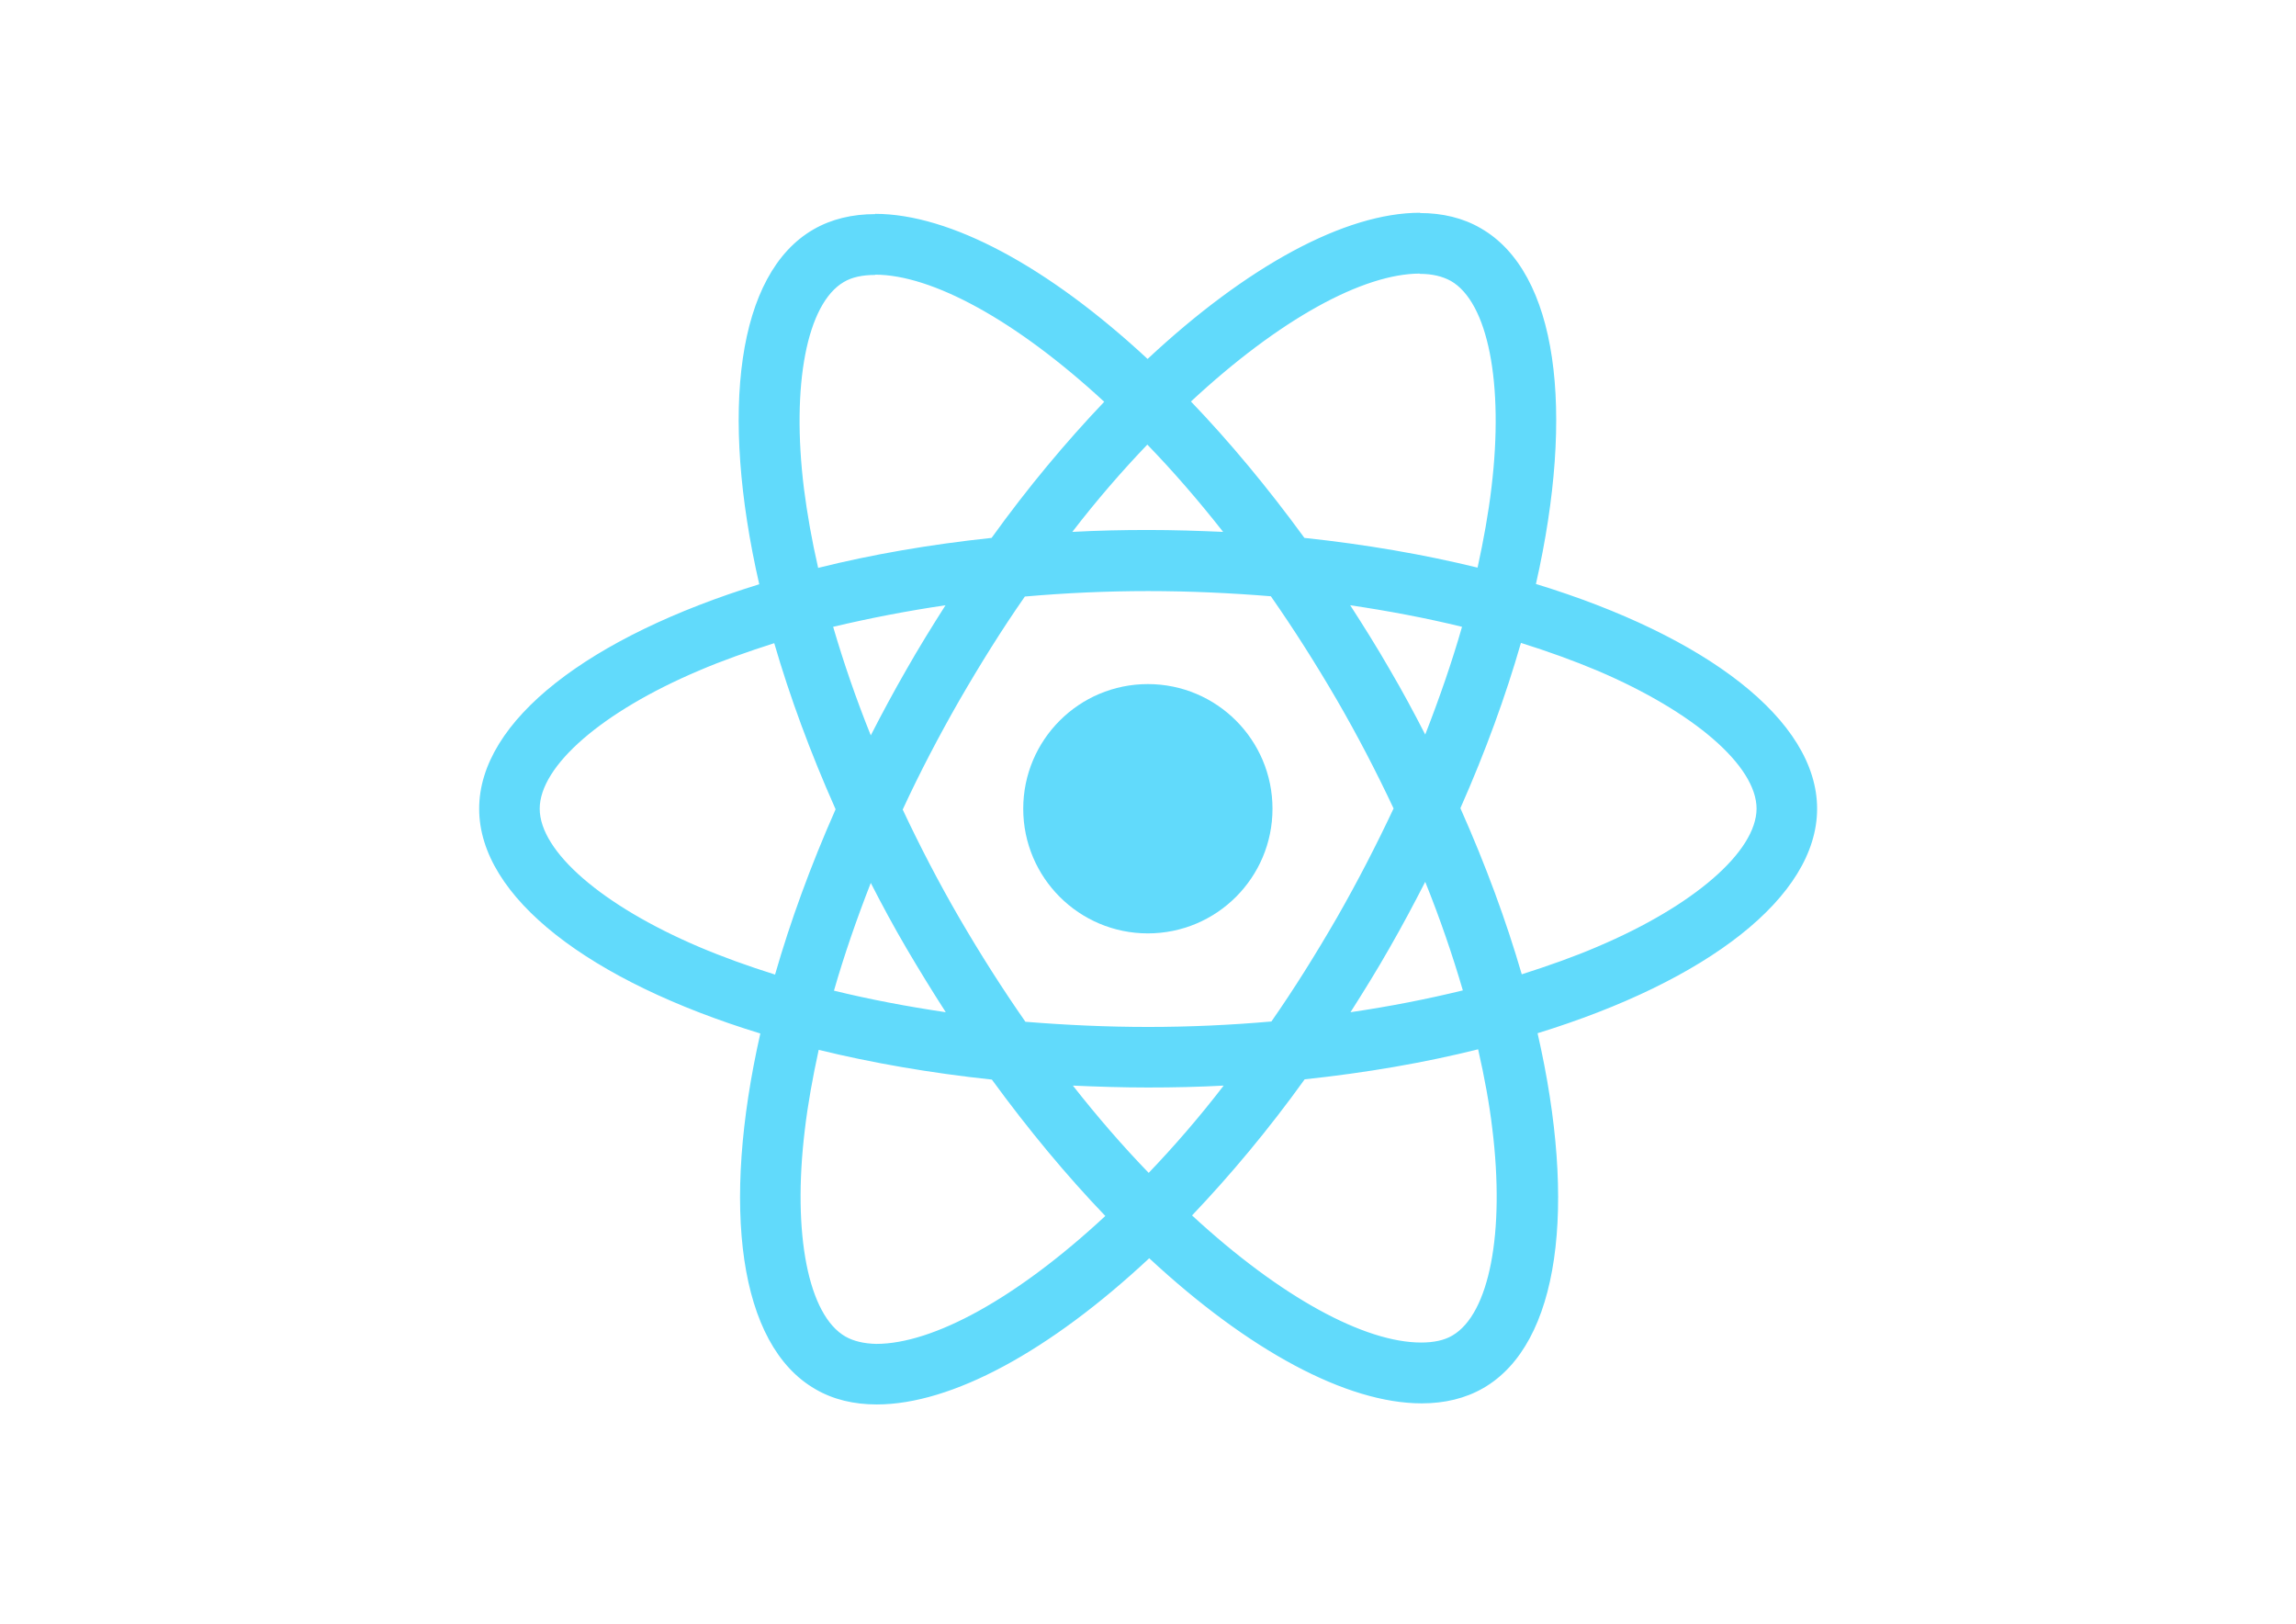
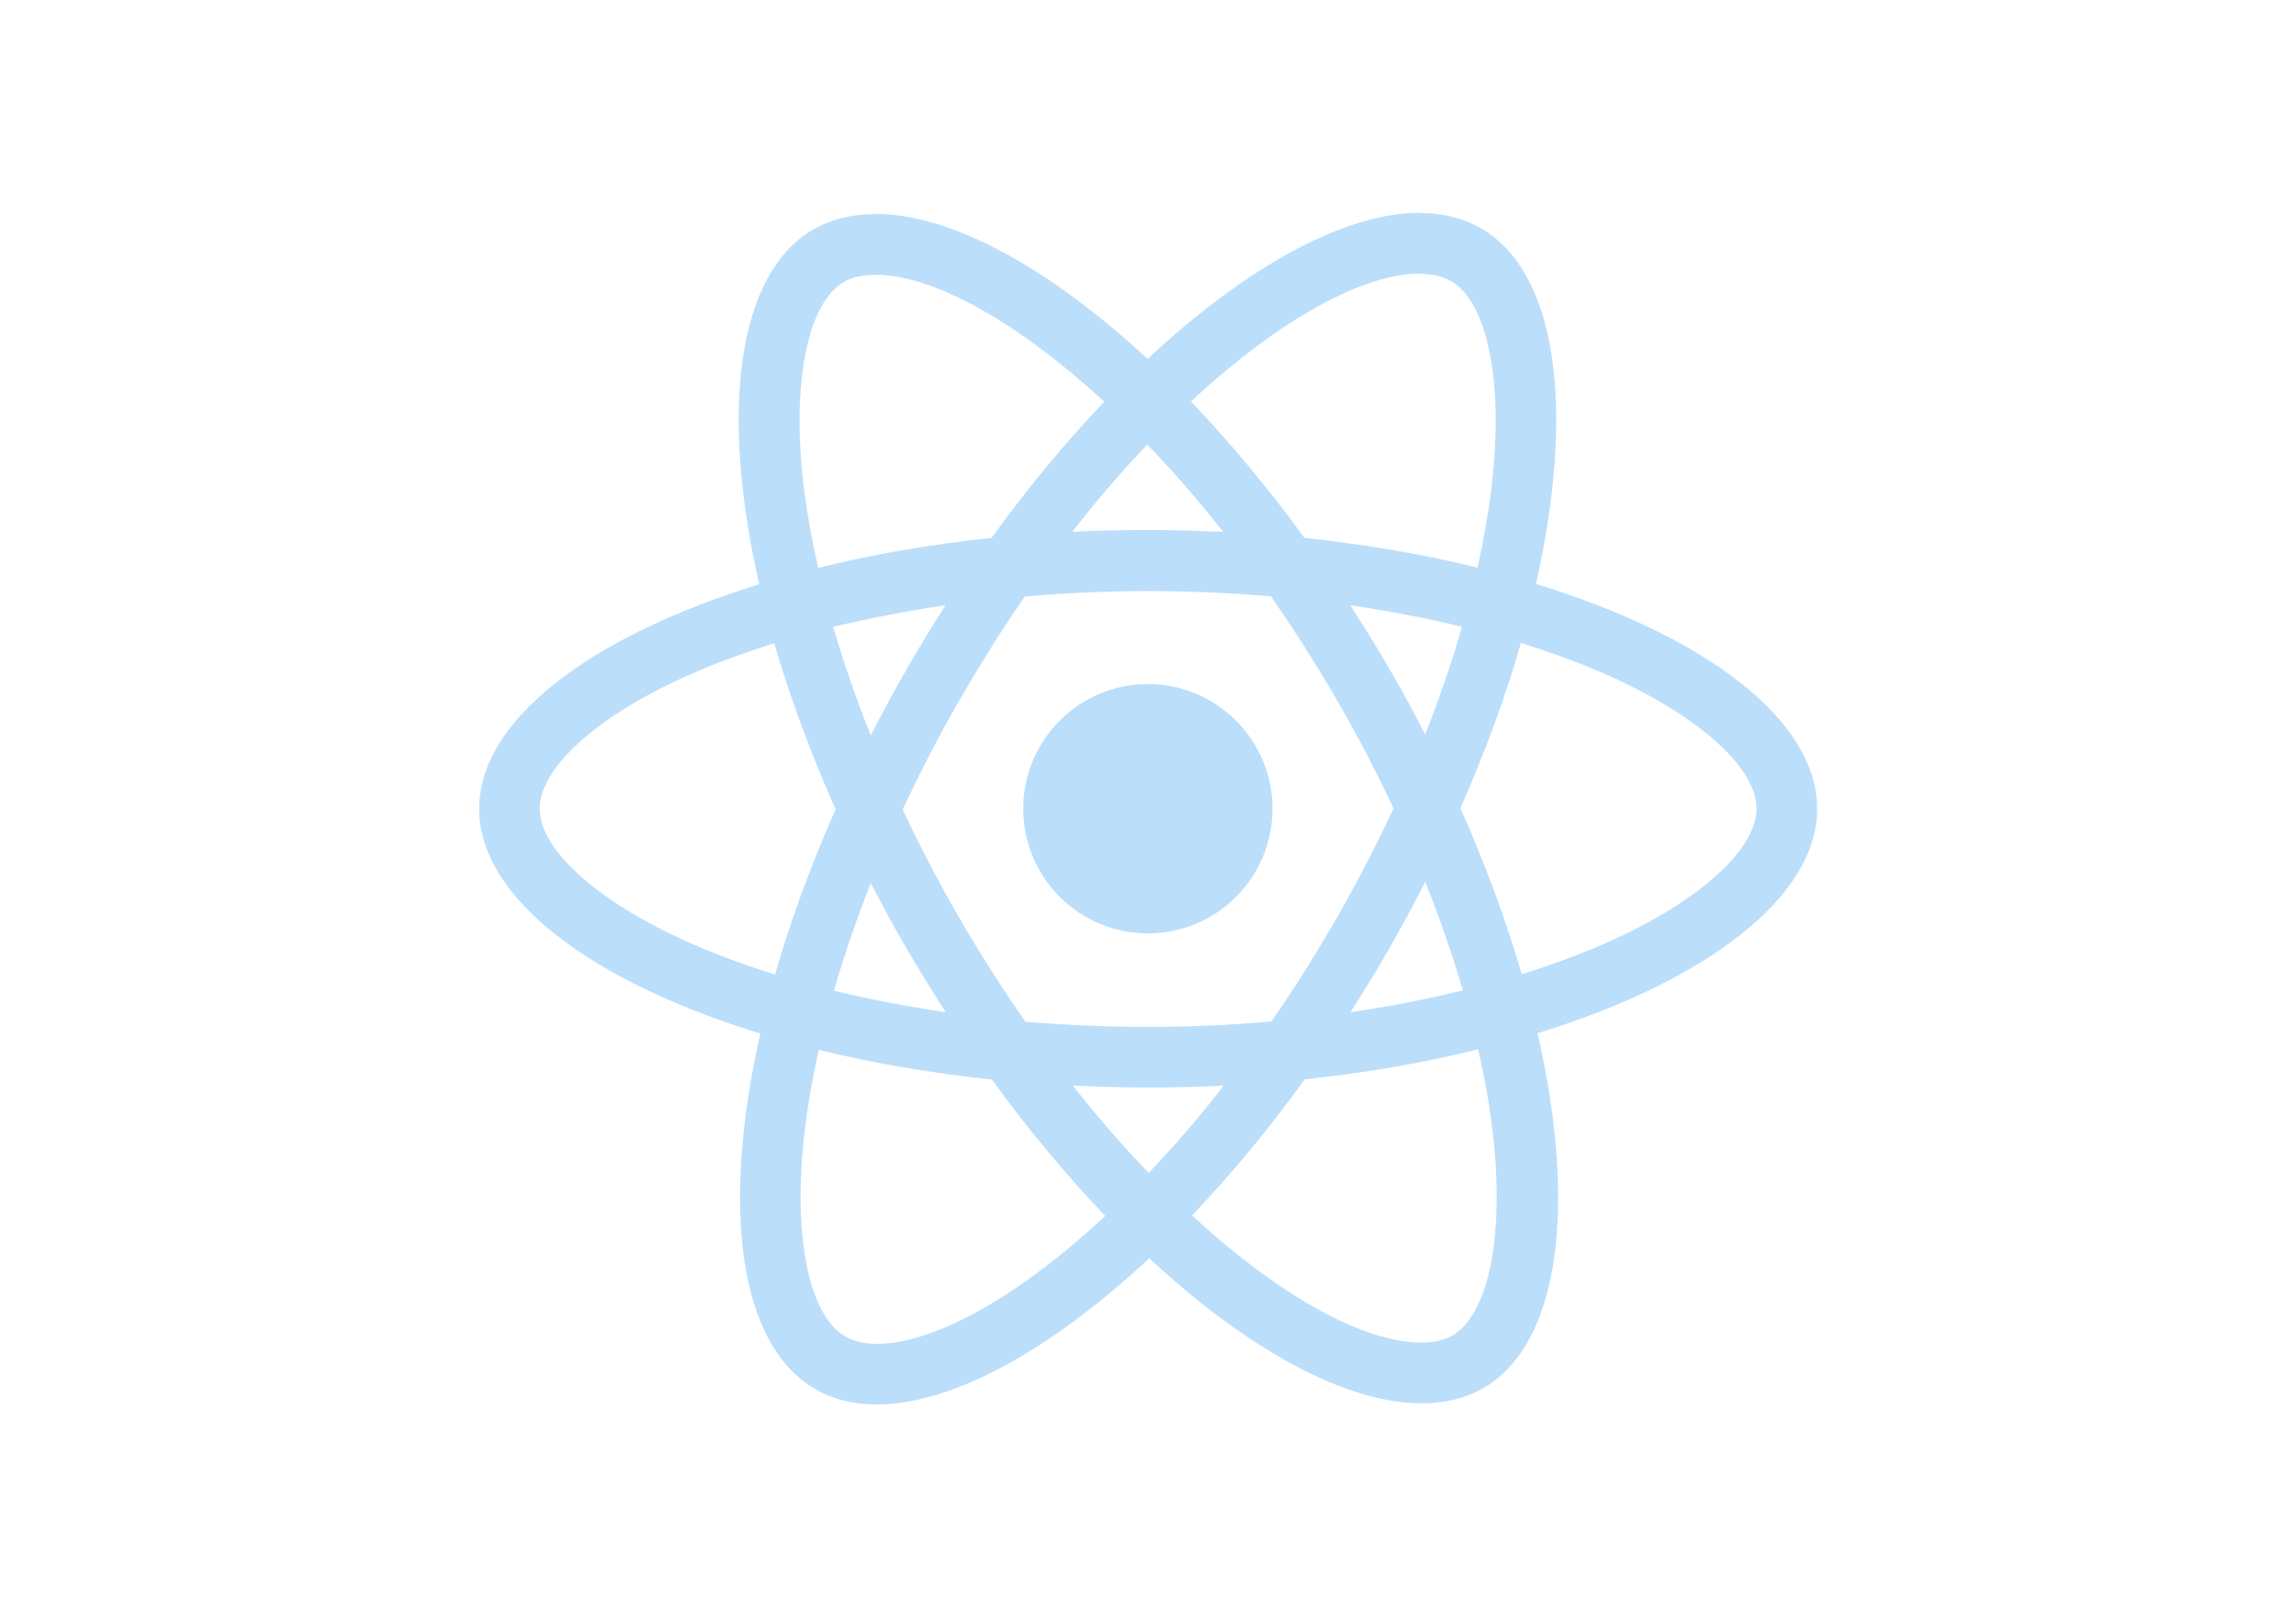
<svg xmlns="http://www.w3.org/2000/svg" viewBox="0 0 841.9 595.3">
-   <g fill="#61DAFB">
+   <g fill="#BBDEFB">
    <path d="M666.3 296.5c0-32.5-40.7-63.3-103.1-82.4 14.4-63.6 8-114.2-20.2-130.4-6.5-3.8-14.1-5.6-22.4-5.6v22.3c4.6 0 8.3.9 11.4 2.6 13.6 7.8 19.5 37.5 14.9 75.7-1.1 9.4-2.9 19.3-5.1 29.4-19.6-4.8-41-8.5-63.5-10.9-13.5-18.5-27.5-35.3-41.6-50 32.6-30.3 63.2-46.9 84-46.9V78c-27.5 0-63.5 19.6-99.9 53.6-36.4-33.8-72.4-53.2-99.9-53.2v22.3c20.7 0 51.4 16.5 84 46.6-14 14.7-28 31.4-41.3 49.9-22.6 2.4-44 6.1-63.6 11-2.3-10-4-19.7-5.2-29-4.7-38.2 1.1-67.9 14.6-75.8 3-1.8 6.9-2.6 11.5-2.6V78.5c-8.4 0-16 1.8-22.6 5.6-28.1 16.2-34.4 66.7-19.9 130.1-62.2 19.2-102.7 49.9-102.7 82.3 0 32.5 40.7 63.3 103.1 82.4-14.4 63.6-8 114.2 20.2 130.4 6.5 3.8 14.1 5.6 22.5 5.6 27.5 0 63.5-19.6 99.9-53.6 36.4 33.8 72.4 53.2 99.9 53.2 8.4 0 16-1.8 22.6-5.6 28.1-16.2 34.4-66.7 19.9-130.1 62-19.1 102.5-49.9 102.5-82.3zm-130.2-66.7c-3.7 12.9-8.3 26.2-13.5 39.5-4.1-8-8.4-16-13.1-24-4.6-8-9.5-15.8-14.4-23.4 14.2 2.1 27.9 4.7 41 7.9zm-45.8 106.5c-7.8 13.5-15.8 26.3-24.1 38.2-14.9 1.3-30 2-45.2 2-15.1 0-30.2-.7-45-1.9-8.3-11.9-16.4-24.6-24.2-38-7.6-13.1-14.5-26.4-20.8-39.8 6.2-13.4 13.2-26.8 20.7-39.9 7.8-13.5 15.8-26.3 24.1-38.2 14.9-1.3 30-2 45.2-2 15.1 0 30.2.7 45 1.9 8.3 11.9 16.4 24.6 24.2 38 7.6 13.1 14.5 26.4 20.8 39.8-6.3 13.4-13.2 26.8-20.7 39.9zm32.3-13c5.4 13.4 10 26.8 13.8 39.8-13.1 3.2-26.9 5.9-41.2 8 4.9-7.7 9.8-15.6 14.4-23.7 4.6-8 8.9-16.1 13-24.1zM421.2 430c-9.3-9.6-18.6-20.3-27.8-32 9 .4 18.2.7 27.5.7 9.4 0 18.7-.2 27.8-.7-9 11.7-18.3 22.4-27.5 32zm-74.4-58.9c-14.2-2.1-27.9-4.7-41-7.9 3.7-12.9 8.3-26.2 13.5-39.5 4.1 8 8.4 16 13.1 24 4.7 8 9.5 15.8 14.4 23.4zM420.7 163c9.3 9.6 18.6 20.3 27.8 32-9-.4-18.2-.7-27.5-.7-9.4 0-18.7.2-27.8.7 9-11.7 18.3-22.4 27.5-32zm-74 58.9c-4.9 7.7-9.8 15.6-14.4 23.7-4.6 8-8.9 16-13 24-5.4-13.4-10-26.8-13.8-39.8 13.1-3.1 26.9-5.8 41.2-7.9zm-90.5 125.2c-35.4-15.1-58.3-34.9-58.3-50.6 0-15.7 22.9-35.6 58.3-50.6 8.6-3.7 18-7 27.7-10.1 5.7 19.6 13.2 40 22.5 60.9-9.2 20.8-16.6 41.1-22.2 60.6-9.9-3.1-19.3-6.5-28-10.2zM310 490c-13.6-7.8-19.5-37.5-14.9-75.7 1.1-9.4 2.9-19.3 5.1-29.4 19.6 4.8 41 8.5 63.5 10.9 13.5 18.5 27.5 35.3 41.6 50-32.6 30.3-63.2 46.9-84 46.9-4.5-.1-8.3-1-11.3-2.7zm237.2-76.2c4.7 38.2-1.1 67.9-14.6 75.8-3 1.8-6.9 2.6-11.5 2.6-20.7 0-51.4-16.5-84-46.6 14-14.7 28-31.4 41.3-49.9 22.6-2.4 44-6.1 63.6-11 2.3 10.1 4.1 19.8 5.2 29.1zm38.5-66.7c-8.6 3.7-18 7-27.7 10.1-5.7-19.6-13.2-40-22.5-60.9 9.2-20.8 16.6-41.1 22.2-60.6 9.9 3.1 19.3 6.5 28.1 10.2 35.4 15.1 58.3 34.9 58.3 50.6-.1 15.7-23 35.6-58.4 50.6zM320.8 78.4z" />
    <circle cx="420.9" cy="296.5" r="45.7" />
    <path d="M520.5 78.1z" />
  </g>
</svg>
